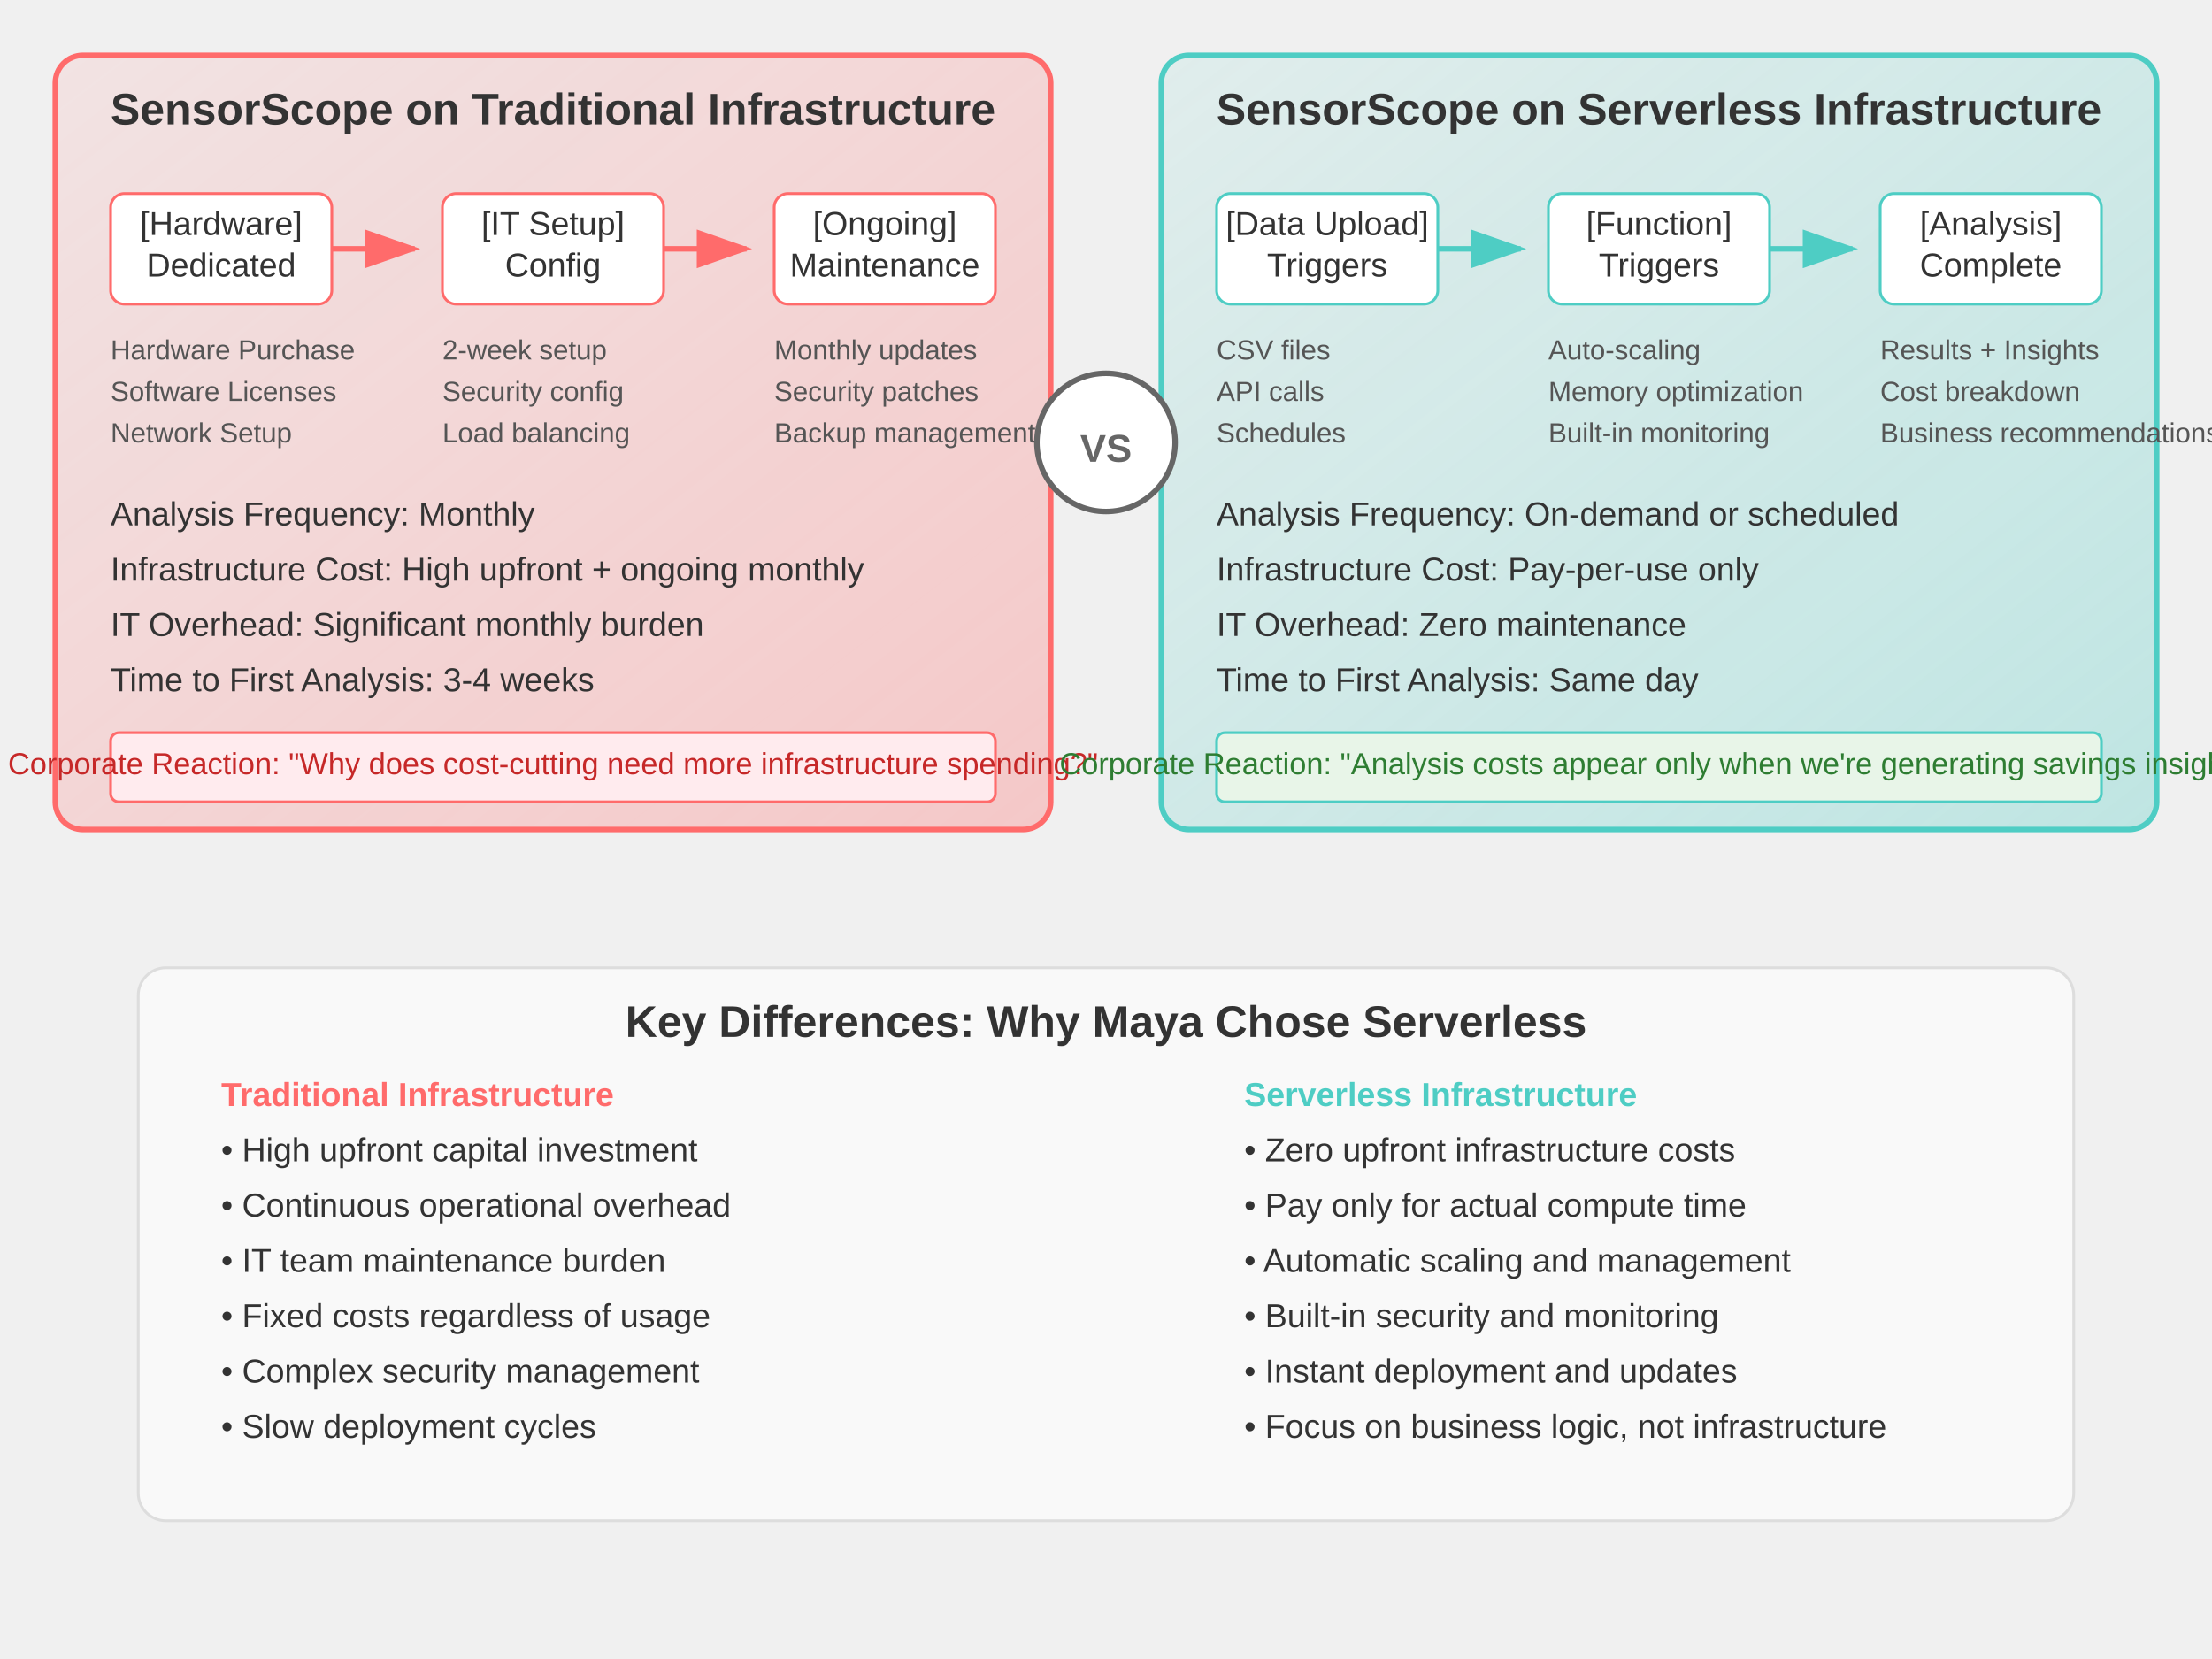
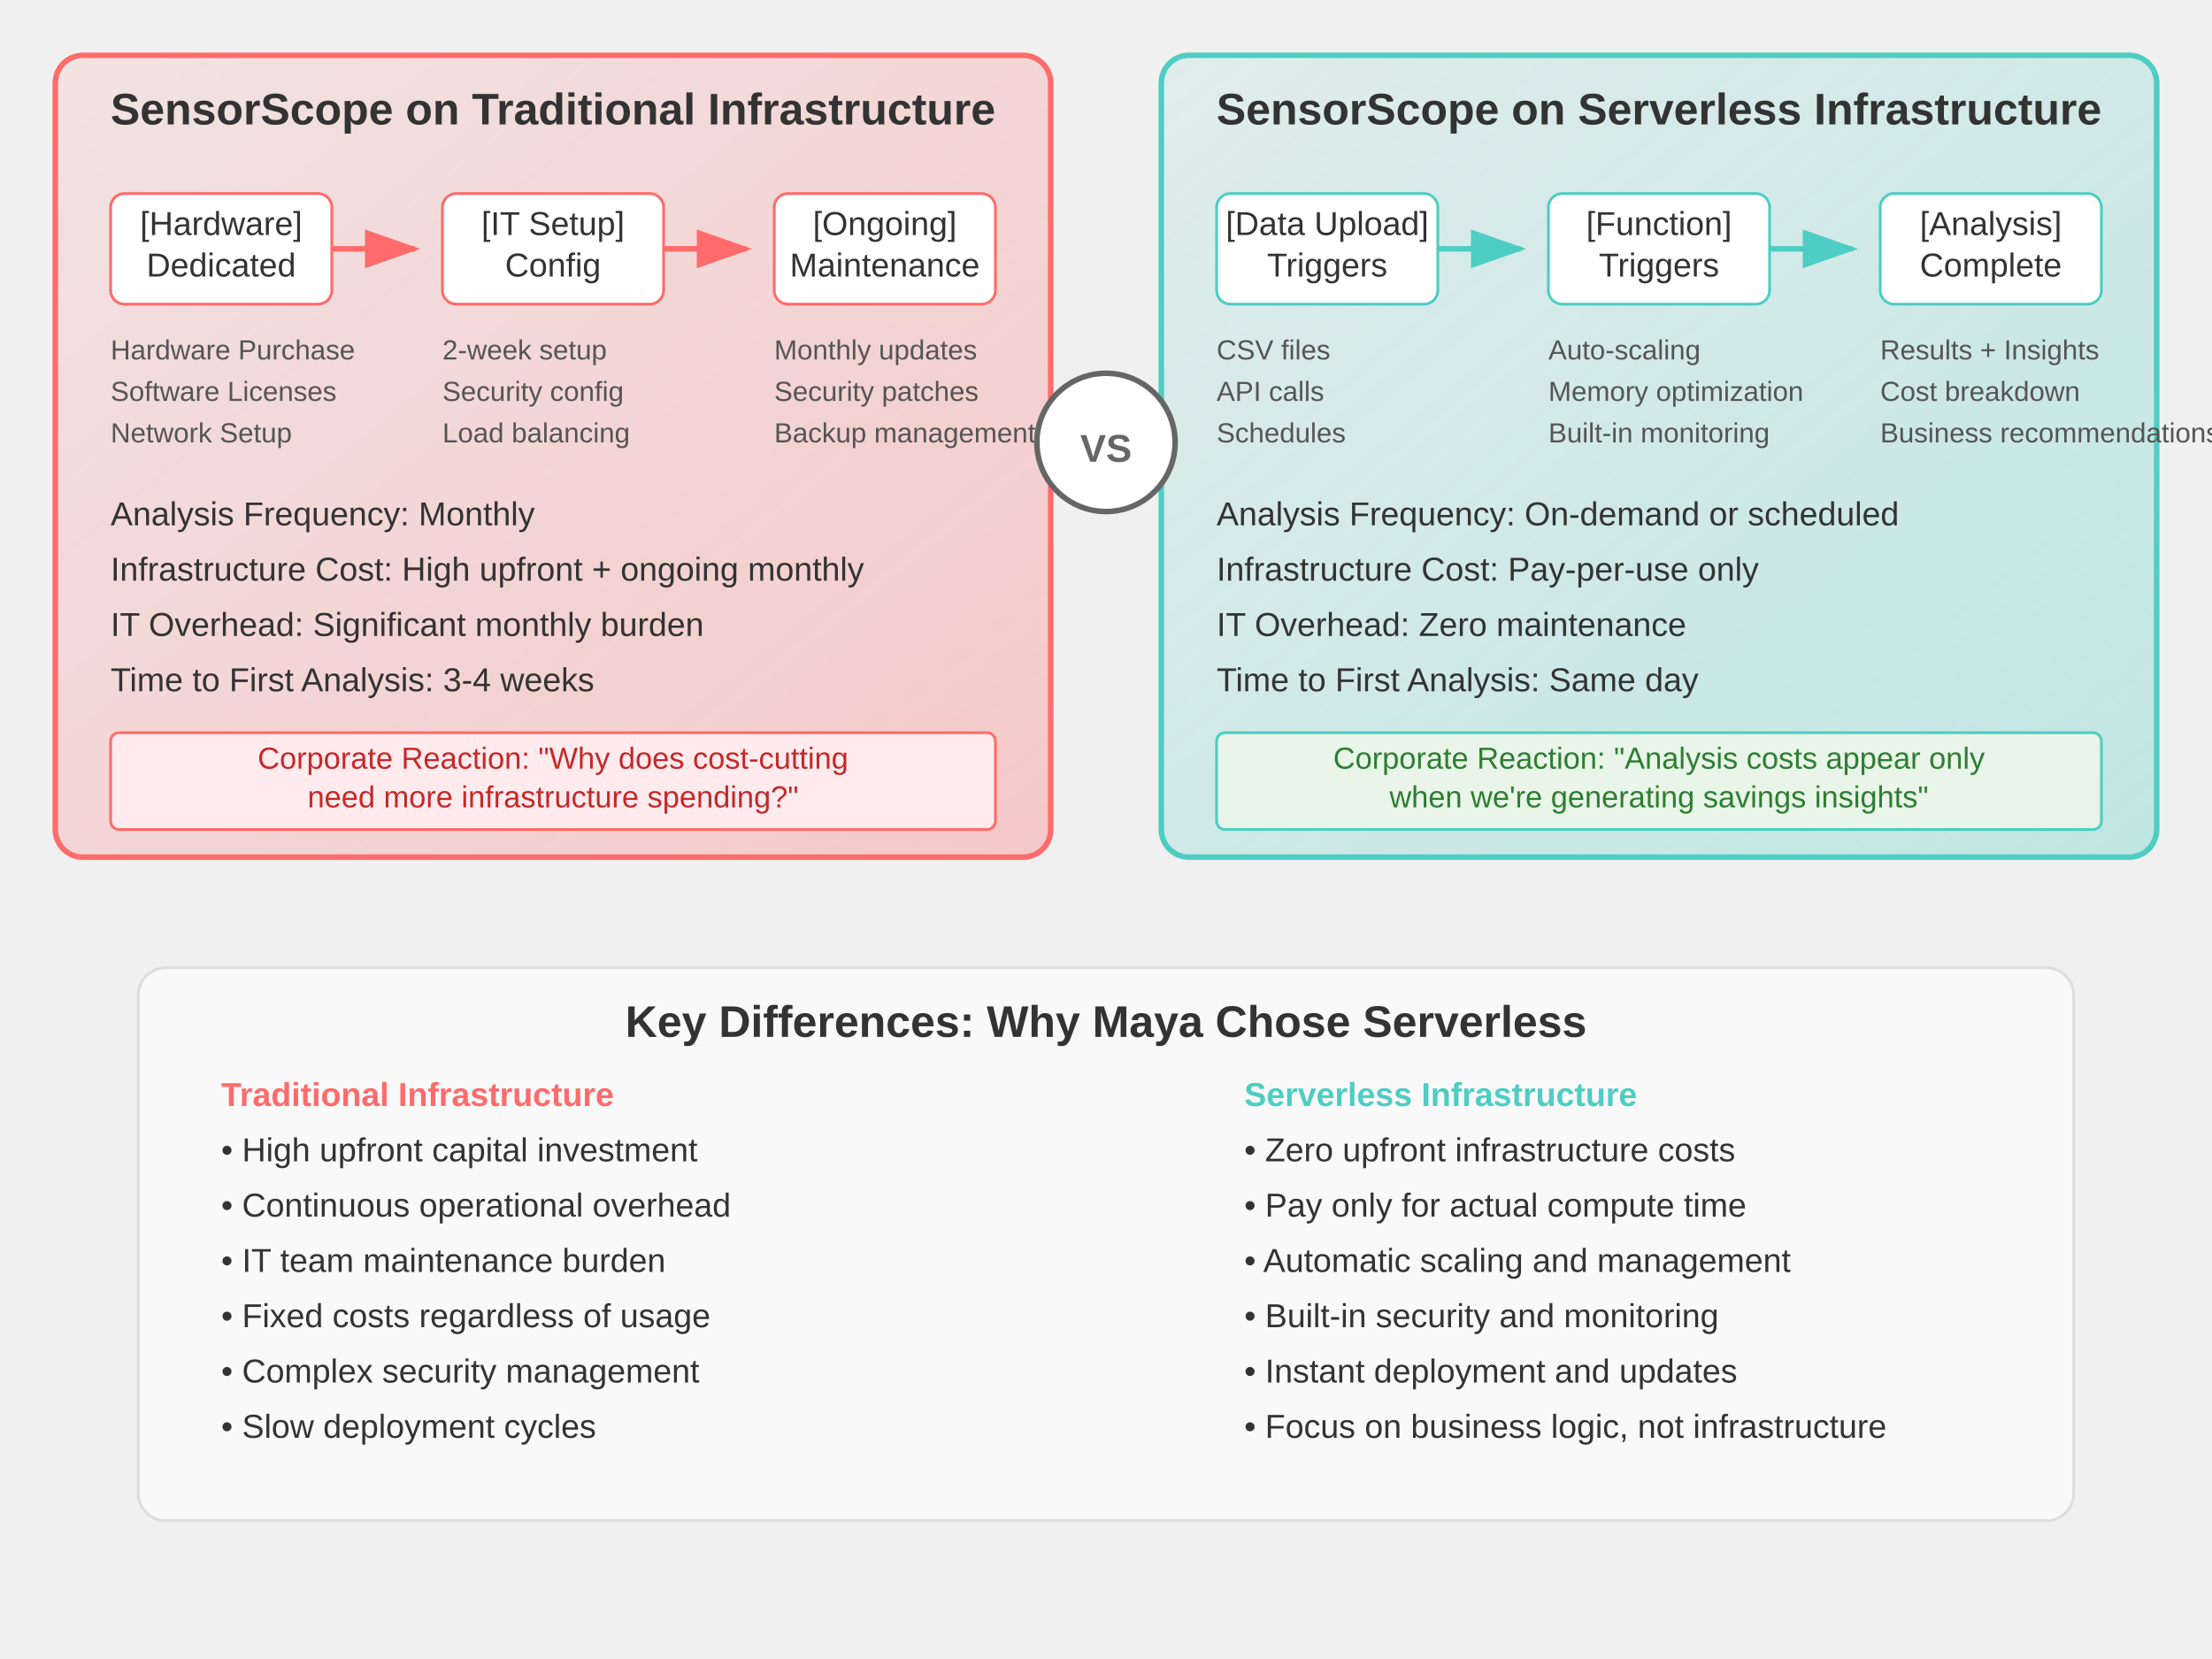
<svg xmlns="http://www.w3.org/2000/svg" width="800" height="600" viewBox="0 0 800 600">
  <defs>
    <linearGradient id="traditionalGrad" x1="0%" y1="0%" x2="100%" y2="100%">
      <stop offset="0%" style="stop-color:#ff6b6b;stop-opacity:0.1" />
      <stop offset="100%" style="stop-color:#ff6b6b;stop-opacity:0.3" />
    </linearGradient>
    <linearGradient id="serverlessGrad" x1="0%" y1="0%" x2="100%" y2="100%">
      <stop offset="0%" style="stop-color:#4ecdc4;stop-opacity:0.1" />
      <stop offset="100%" style="stop-color:#4ecdc4;stop-opacity:0.3" />
    </linearGradient>
  </defs>
  <g>
-     <rect x="20" y="20" width="360" height="280" fill="url(#traditionalGrad)" stroke="#ff6b6b" stroke-width="2" rx="10" />
+     <rect x="20" y="20" width="360" height="290" fill="url(#traditionalGrad)" stroke="#ff6b6b" stroke-width="2" rx="10" />
    <text x="200" y="45" text-anchor="middle" font-family="Arial, sans-serif" font-size="16" font-weight="bold" fill="#333">
      SensorScope on Traditional Infrastructure
    </text>
    <rect x="40" y="70" width="80" height="40" fill="#fff" stroke="#ff6b6b" stroke-width="1" rx="5" />
    <text x="80" y="85" text-anchor="middle" font-family="Arial, sans-serif" font-size="12" fill="#333">[Hardware]</text>
    <text x="80" y="100" text-anchor="middle" font-family="Arial, sans-serif" font-size="12" fill="#333">Dedicated</text>
    <rect x="160" y="70" width="80" height="40" fill="#fff" stroke="#ff6b6b" stroke-width="1" rx="5" />
    <text x="200" y="85" text-anchor="middle" font-family="Arial, sans-serif" font-size="12" fill="#333">[IT Setup]</text>
    <text x="200" y="100" text-anchor="middle" font-family="Arial, sans-serif" font-size="12" fill="#333">Config</text>
    <rect x="280" y="70" width="80" height="40" fill="#fff" stroke="#ff6b6b" stroke-width="1" rx="5" />
    <text x="320" y="85" text-anchor="middle" font-family="Arial, sans-serif" font-size="12" fill="#333">[Ongoing]</text>
    <text x="320" y="100" text-anchor="middle" font-family="Arial, sans-serif" font-size="12" fill="#333">Maintenance</text>
    <path d="M 120 90 L 150 90" stroke="#ff6b6b" stroke-width="2" marker-end="url(#arrowhead)" />
    <path d="M 240 90 L 270 90" stroke="#ff6b6b" stroke-width="2" marker-end="url(#arrowhead)" />
    <g font-family="Arial, sans-serif" font-size="10" fill="#555">
      <text x="40" y="130">Hardware Purchase</text>
      <text x="40" y="145">Software Licenses</text>
      <text x="40" y="160">Network Setup</text>
      <text x="160" y="130">2-week setup</text>
      <text x="160" y="145">Security config</text>
      <text x="160" y="160">Load balancing</text>
      <text x="280" y="130">Monthly updates</text>
      <text x="280" y="145">Security patches</text>
      <text x="280" y="160">Backup management</text>
    </g>
    <g font-family="Arial, sans-serif" font-size="12" fill="#333">
      <text x="40" y="190">Analysis Frequency: Monthly</text>
      <text x="40" y="210">Infrastructure Cost: High upfront + ongoing monthly</text>
      <text x="40" y="230">IT Overhead: Significant monthly burden</text>
      <text x="40" y="250">Time to First Analysis: 3-4 weeks</text>
    </g>
-     <rect x="40" y="265" width="320" height="25" fill="#ffebee" stroke="#ff6b6b" stroke-width="1" rx="3" />
-     <text x="200" y="280" text-anchor="middle" font-family="Arial, sans-serif" font-size="11" fill="#c62828">
-       Corporate Reaction: "Why does cost-cutting need more infrastructure spending?"
+     <rect x="40" y="265" width="320" height="35" fill="#ffebee" stroke="#ff6b6b" stroke-width="1" rx="3" />
+     <text x="200" y="278" text-anchor="middle" font-family="Arial, sans-serif" font-size="11" fill="#c62828">
+       Corporate Reaction: "Why does cost-cutting
+     </text>
+     <text x="200" y="292" text-anchor="middle" font-family="Arial, sans-serif" font-size="11" fill="#c62828">
+       need more infrastructure spending?"
    </text>
  </g>
  <g>
-     <rect x="420" y="20" width="360" height="280" fill="url(#serverlessGrad)" stroke="#4ecdc4" stroke-width="2" rx="10" />
+     <rect x="420" y="20" width="360" height="290" fill="url(#serverlessGrad)" stroke="#4ecdc4" stroke-width="2" rx="10" />
    <text x="600" y="45" text-anchor="middle" font-family="Arial, sans-serif" font-size="16" font-weight="bold" fill="#333">
      SensorScope on Serverless Infrastructure
    </text>
    <rect x="440" y="70" width="80" height="40" fill="#fff" stroke="#4ecdc4" stroke-width="1" rx="5" />
    <text x="480" y="85" text-anchor="middle" font-family="Arial, sans-serif" font-size="12" fill="#333">[Data Upload]</text>
    <text x="480" y="100" text-anchor="middle" font-family="Arial, sans-serif" font-size="12" fill="#333">Triggers</text>
    <rect x="560" y="70" width="80" height="40" fill="#fff" stroke="#4ecdc4" stroke-width="1" rx="5" />
    <text x="600" y="85" text-anchor="middle" font-family="Arial, sans-serif" font-size="12" fill="#333">[Function]</text>
    <text x="600" y="100" text-anchor="middle" font-family="Arial, sans-serif" font-size="12" fill="#333">Triggers</text>
    <rect x="680" y="70" width="80" height="40" fill="#fff" stroke="#4ecdc4" stroke-width="1" rx="5" />
    <text x="720" y="85" text-anchor="middle" font-family="Arial, sans-serif" font-size="12" fill="#333">[Analysis]</text>
    <text x="720" y="100" text-anchor="middle" font-family="Arial, sans-serif" font-size="12" fill="#333">Complete</text>
    <path d="M 520 90 L 550 90" stroke="#4ecdc4" stroke-width="2" marker-end="url(#arrowhead2)" />
    <path d="M 640 90 L 670 90" stroke="#4ecdc4" stroke-width="2" marker-end="url(#arrowhead2)" />
    <g font-family="Arial, sans-serif" font-size="10" fill="#555">
      <text x="440" y="130">CSV files</text>
      <text x="440" y="145">API calls</text>
      <text x="440" y="160">Schedules</text>
      <text x="560" y="130">Auto-scaling</text>
      <text x="560" y="145">Memory optimization</text>
      <text x="560" y="160">Built-in monitoring</text>
      <text x="680" y="130">Results + Insights</text>
      <text x="680" y="145">Cost breakdown</text>
      <text x="680" y="160">Business recommendations</text>
    </g>
    <g font-family="Arial, sans-serif" font-size="12" fill="#333">
      <text x="440" y="190">Analysis Frequency: On-demand or scheduled</text>
      <text x="440" y="210">Infrastructure Cost: Pay-per-use only</text>
      <text x="440" y="230">IT Overhead: Zero maintenance</text>
      <text x="440" y="250">Time to First Analysis: Same day</text>
    </g>
-     <rect x="440" y="265" width="320" height="25" fill="#e8f5e8" stroke="#4ecdc4" stroke-width="1" rx="3" />
-     <text x="600" y="280" text-anchor="middle" font-family="Arial, sans-serif" font-size="11" fill="#2e7d32">
-       Corporate Reaction: "Analysis costs appear only when we're generating savings insights"
+     <rect x="440" y="265" width="320" height="35" fill="#e8f5e8" stroke="#4ecdc4" stroke-width="1" rx="3" />
+     <text x="600" y="278" text-anchor="middle" font-family="Arial, sans-serif" font-size="11" fill="#2e7d32">
+       Corporate Reaction: "Analysis costs appear only
+     </text>
+     <text x="600" y="292" text-anchor="middle" font-family="Arial, sans-serif" font-size="11" fill="#2e7d32">
+       when we're generating savings insights"
    </text>
  </g>
  <g>
    <circle cx="400" cy="160" r="25" fill="#fff" stroke="#666" stroke-width="2" />
    <text x="400" y="167" text-anchor="middle" font-family="Arial, sans-serif" font-size="14" font-weight="bold" fill="#666">VS</text>
  </g>
  <defs>
    <marker id="arrowhead" markerWidth="10" markerHeight="7" refX="9" refY="3.5" orient="auto">
      <polygon points="0 0, 10 3.5, 0 7" fill="#ff6b6b" />
    </marker>
    <marker id="arrowhead2" markerWidth="10" markerHeight="7" refX="9" refY="3.5" orient="auto">
      <polygon points="0 0, 10 3.5, 0 7" fill="#4ecdc4" />
    </marker>
  </defs>
  <g>
    <rect x="50" y="350" width="700" height="200" fill="#f9f9f9" stroke="#ddd" stroke-width="1" rx="10" />
    <text x="400" y="375" text-anchor="middle" font-family="Arial, sans-serif" font-size="16" font-weight="bold" fill="#333">
      Key Differences: Why Maya Chose Serverless
    </text>
    <g font-family="Arial, sans-serif" font-size="12" fill="#333">
      <text x="80" y="400" font-weight="bold" fill="#ff6b6b">Traditional Infrastructure</text>
      <text x="80" y="420">• High upfront capital investment</text>
      <text x="80" y="440">• Continuous operational overhead</text>
      <text x="80" y="460">• IT team maintenance burden</text>
      <text x="80" y="480">• Fixed costs regardless of usage</text>
      <text x="80" y="500">• Complex security management</text>
      <text x="80" y="520">• Slow deployment cycles</text>
      <text x="450" y="400" font-weight="bold" fill="#4ecdc4">Serverless Infrastructure</text>
      <text x="450" y="420">• Zero upfront infrastructure costs</text>
      <text x="450" y="440">• Pay only for actual compute time</text>
      <text x="450" y="460">• Automatic scaling and management</text>
      <text x="450" y="480">• Built-in security and monitoring</text>
      <text x="450" y="500">• Instant deployment and updates</text>
      <text x="450" y="520">• Focus on business logic, not infrastructure</text>
    </g>
  </g>
</svg>
